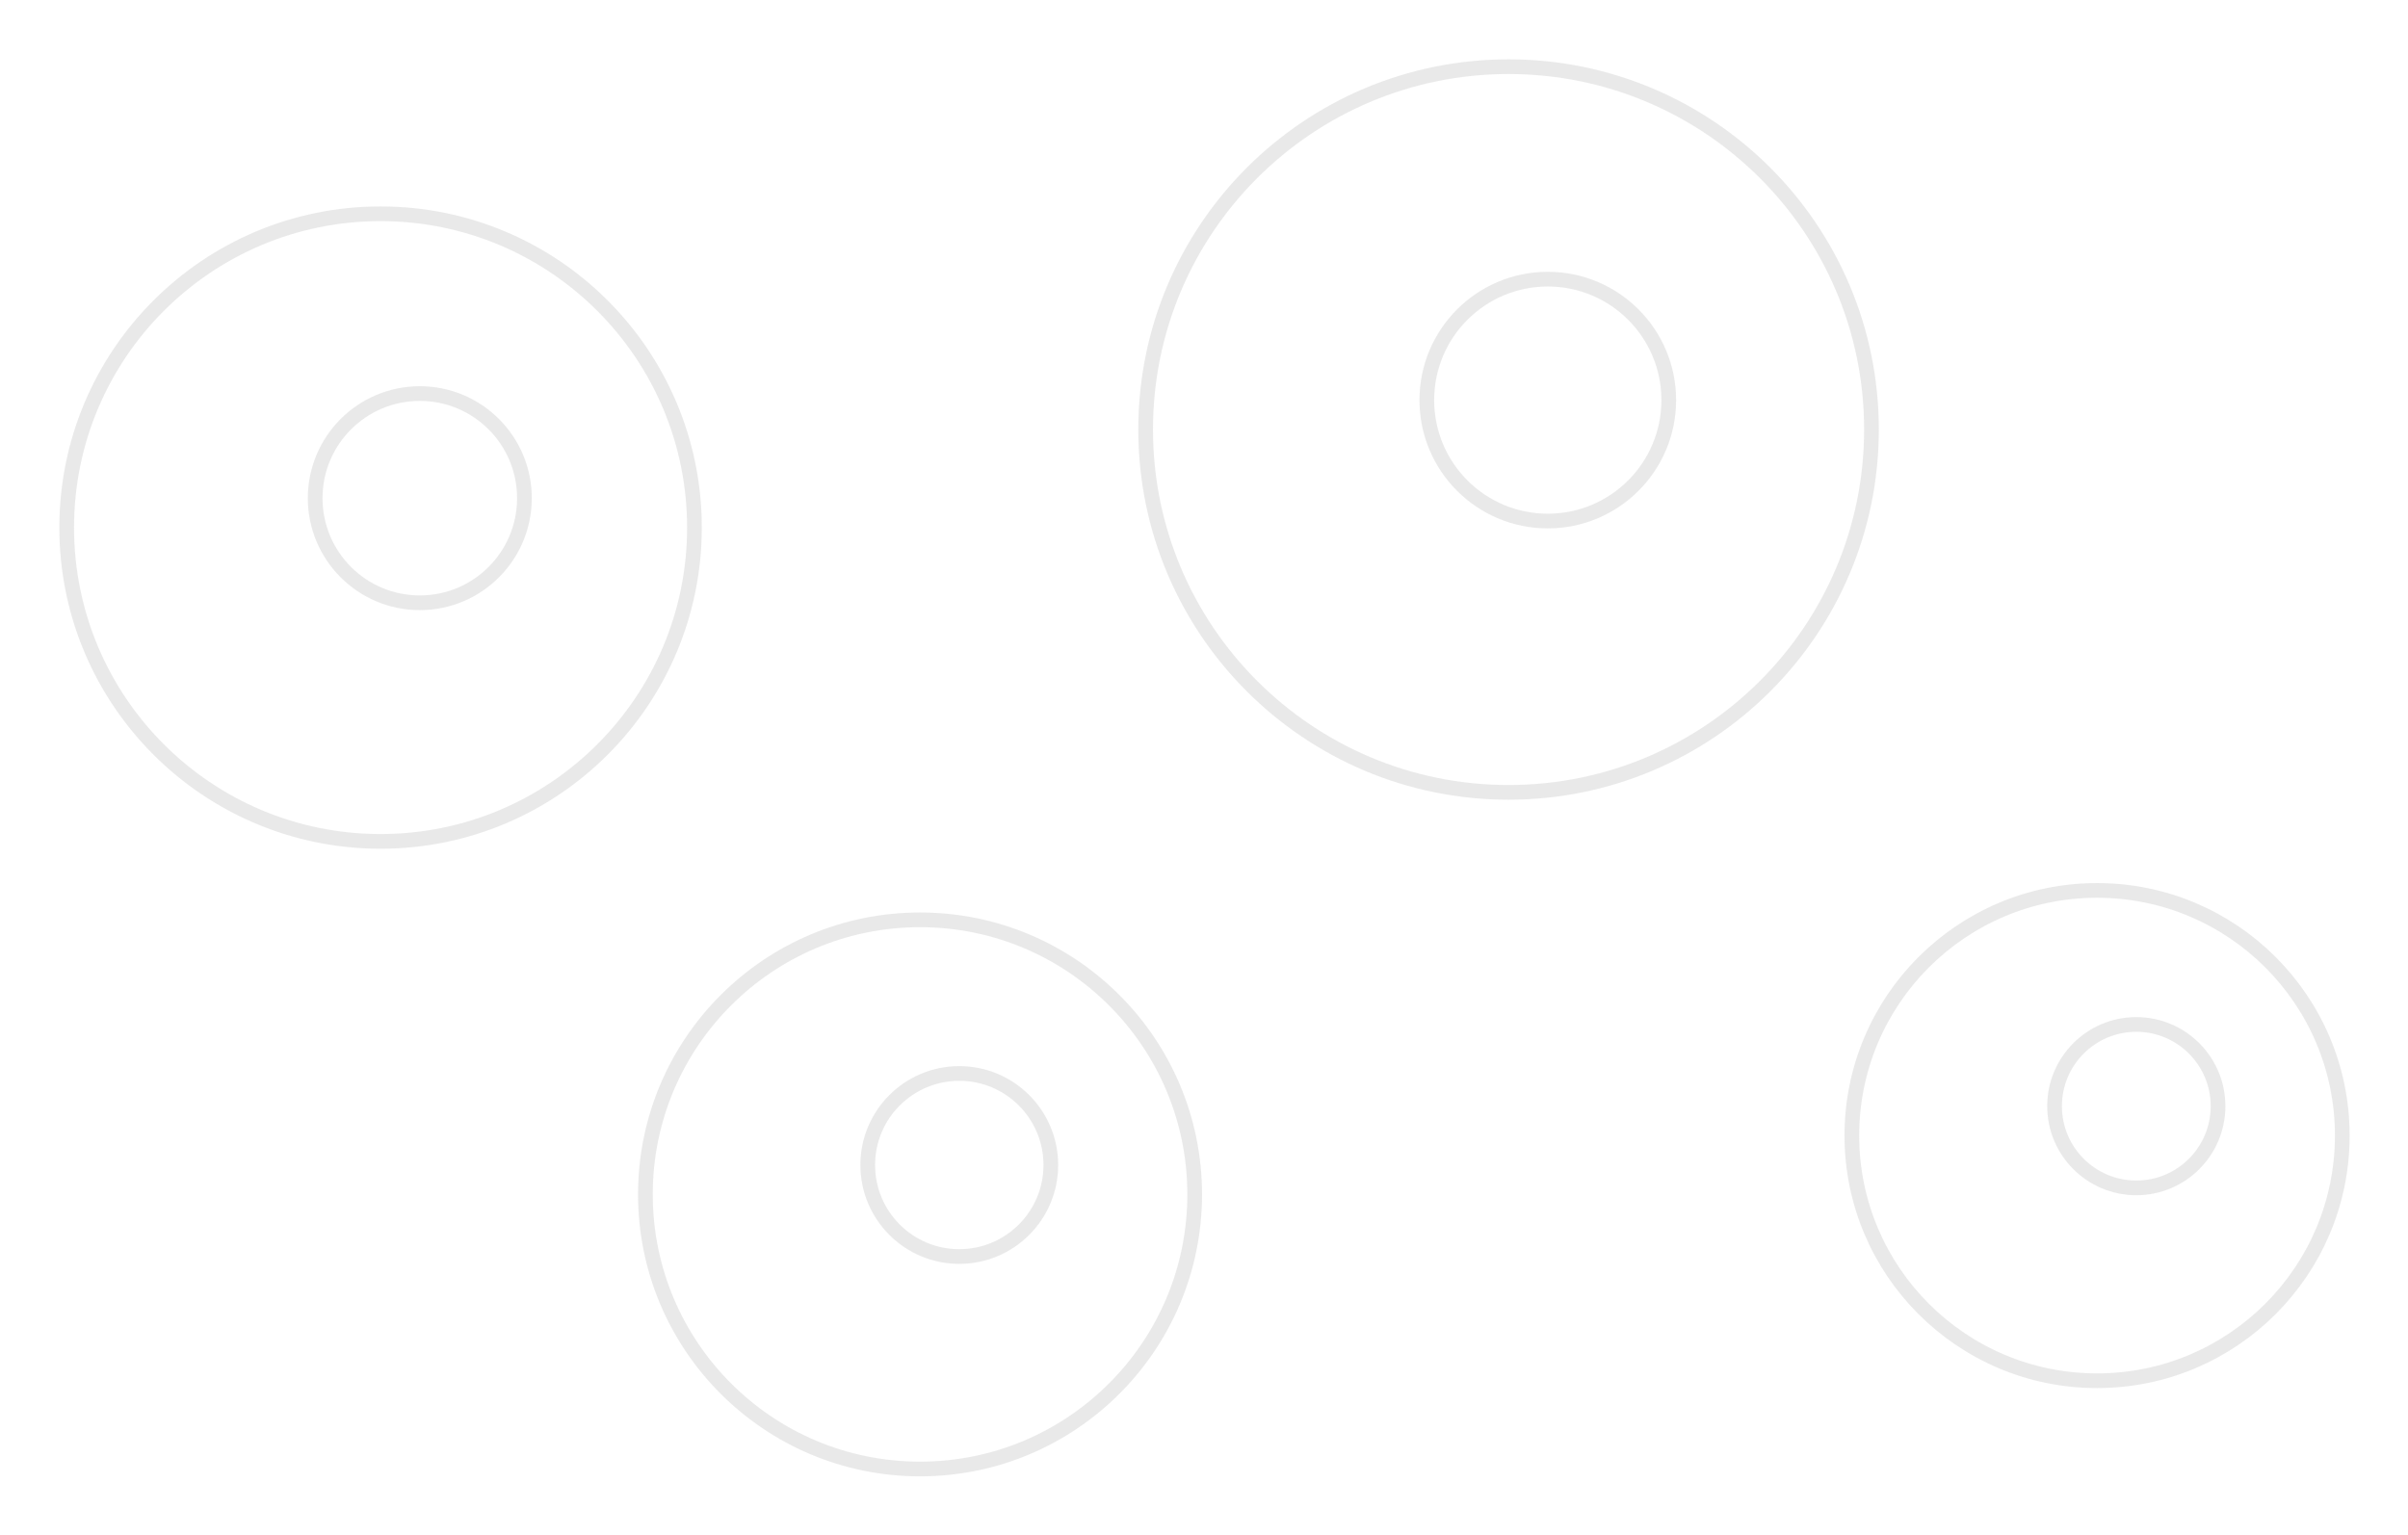
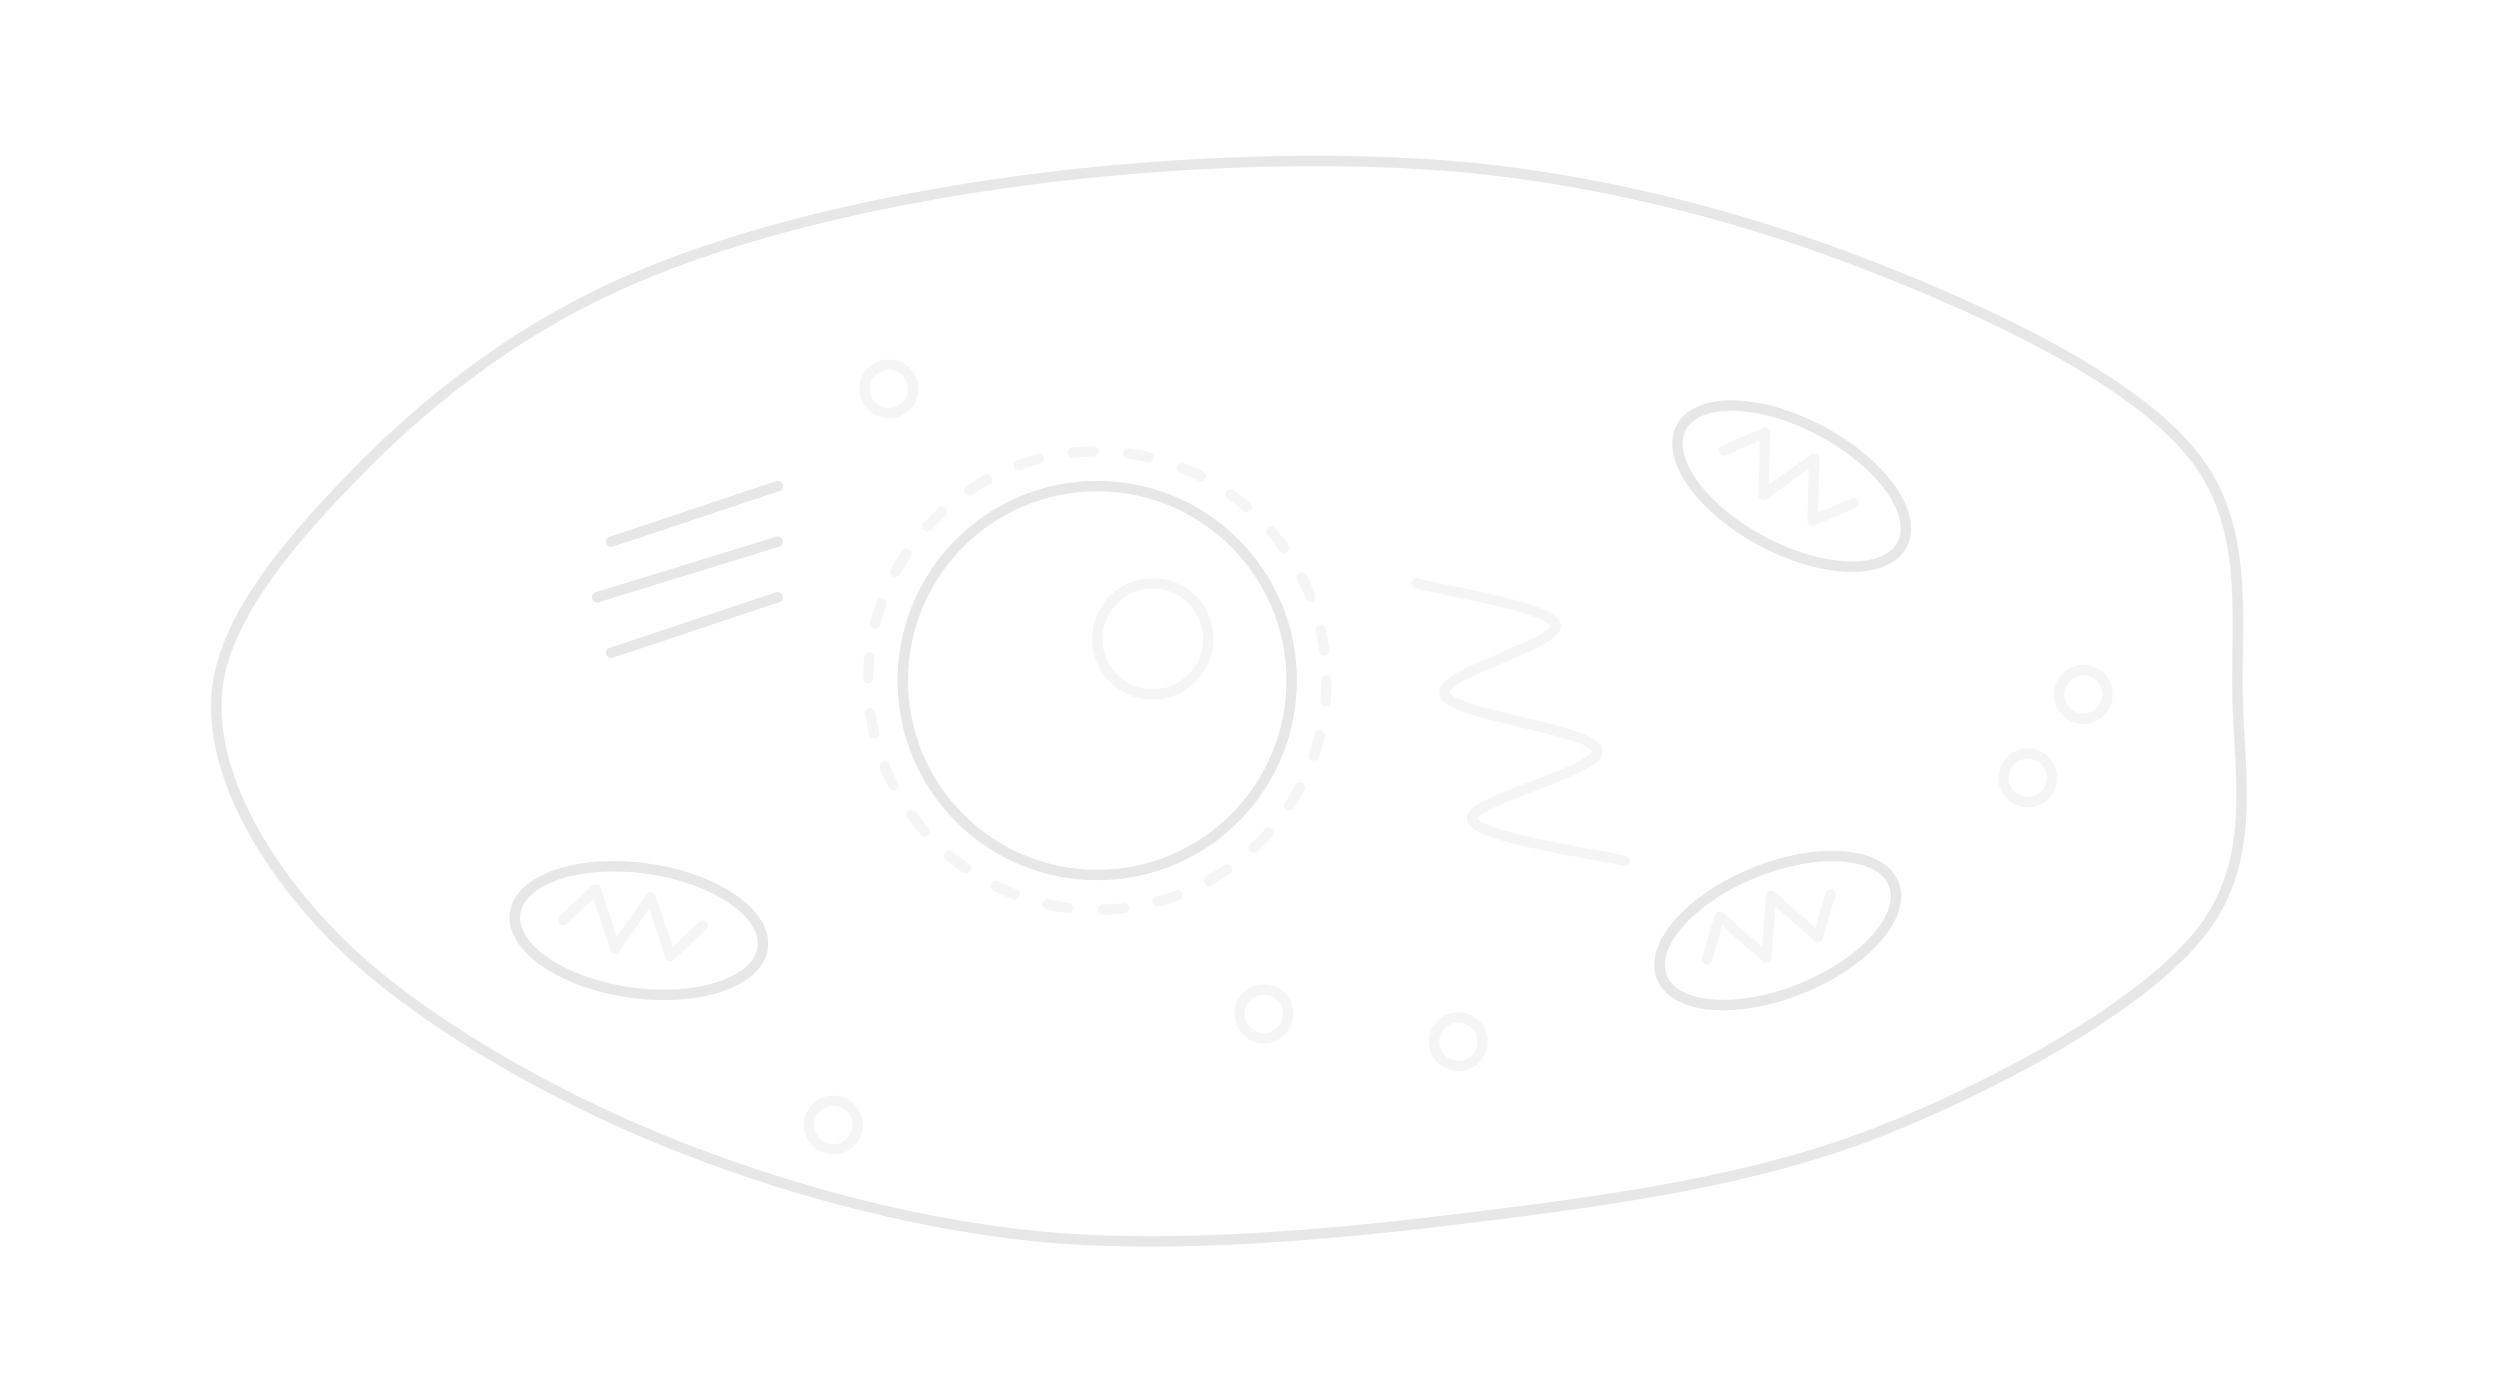
- <svg xmlns="http://www.w3.org/2000/svg" viewBox="66.2 21.2 245.5 156.5" fill="none">
-   <g stroke="#e4e4e4" stroke-width="1.5" stroke-linecap="round" stroke-linejoin="round" opacity=".8" transform="translate(0 0)">
-     <circle cx="105" cy="75" r="32" />
-     <circle cx="109" cy="72" r="10.667" />
-     <circle cx="220" cy="65" r="37" />
-     <circle cx="224" cy="62" r="12.333" />
-     <circle cx="160" cy="143" r="28" />
-     <circle cx="164" cy="140" r="9.333" />
-     <circle cx="280" cy="137" r="25" />
-     <circle cx="284" cy="134" r="8.333" />
+ <svg xmlns="http://www.w3.org/2000/svg" viewBox="0 0 360 200" fill="none">
+   <style>path,rect,circle,ellipse{fill:none;stroke:#e4e4e4;stroke-width:1.5;stroke-linecap:round;stroke-linejoin:round}.f{fill:#e4e4e4;stroke:none}.t{fill:#e4e4e4;stroke:none}.m{opacity:.4}.g{opacity:.14}.d{stroke-dasharray:3 5}</style>
+   <g opacity=".9">
+     <path d="M322.2 100C322.4 111.7 325.2 124.3 316.5 134.8C307.8 145.3 287.2 156.5 270 163.2C252.7 169.9 233.1 172.7 212.9 175.2C192.8 177.7 169.2 180 149 178C128.9 175.9 108.9 170 92.1 162.8C75.2 155.5 58 145.1 47.9 134.7C37.7 124.2 30.4 111.3 31.2 100C32 88.7 42.9 76.6 52.8 66.6C62.8 56.7 75.2 47 91 40.2C106.7 33.4 127 28.7 147.2 26C167.4 23.3 191.8 22.2 212.2 24.2C232.6 26.3 252.6 31.7 269.8 38.5C287 45.2 306.5 54.5 315.2 64.8C324 75 322 88.3 322.2 100Z" />
+     <circle cx="158" cy="98" r="28" />
+     <circle class="m" cx="166" cy="92" r="8" />
+     <circle class="m d" cx="158" cy="98" r="33" />
+     <ellipse cx="258" cy="70" rx="18" ry="9" transform="rotate(28 258 70)" />
+     <path transform="rotate(28 258 70)" class="m" d="M247 70l4 -5l4 8l4 -8l4 8l4 -5" />
+     <ellipse cx="256" cy="134" rx="18" ry="9" transform="rotate(-22 256 134)" />
+     <path transform="rotate(-22 256 134)" class="m" d="M245 134l4 -5l4 8l4 -8l4 8l4 -5" />
+     <ellipse cx="92" cy="134" rx="18" ry="9" transform="rotate(8 92 134)" />
+     <path transform="rotate(8 92 134)" class="m" d="M81 134l4 -5l4 8l4 -8l4 8l4 -5" />
+     <path class="m" d="M204 84C207.3 85 223.3 87.3 224 90C224.7 92.7 207 97 208 100C209 103 229.3 105 230 108C230.7 111 211.3 115.3 212 118C212.7 120.7 230.3 123 234 124" />
+     <path d="M88 78C92 76.7 108 71.3 112 70" />
+     <path d="M86 86C90.3 84.7 107.7 79.3 112 78" />
+     <path d="M88 94C92 92.7 108 87.3 112 86" />
+     <circle class="m" cx="300" cy="100" r="3.5" />
+     <circle class="m" cx="292" cy="112" r="3.5" />
+     <circle class="m" cx="128" cy="56" r="3.5" />
+     <circle class="m" cx="210" cy="150" r="3.5" />
+     <circle class="m" cx="182" cy="146" r="3.5" />
+     <circle class="m" cx="120" cy="162" r="3.5" />
  </g>
</svg>
